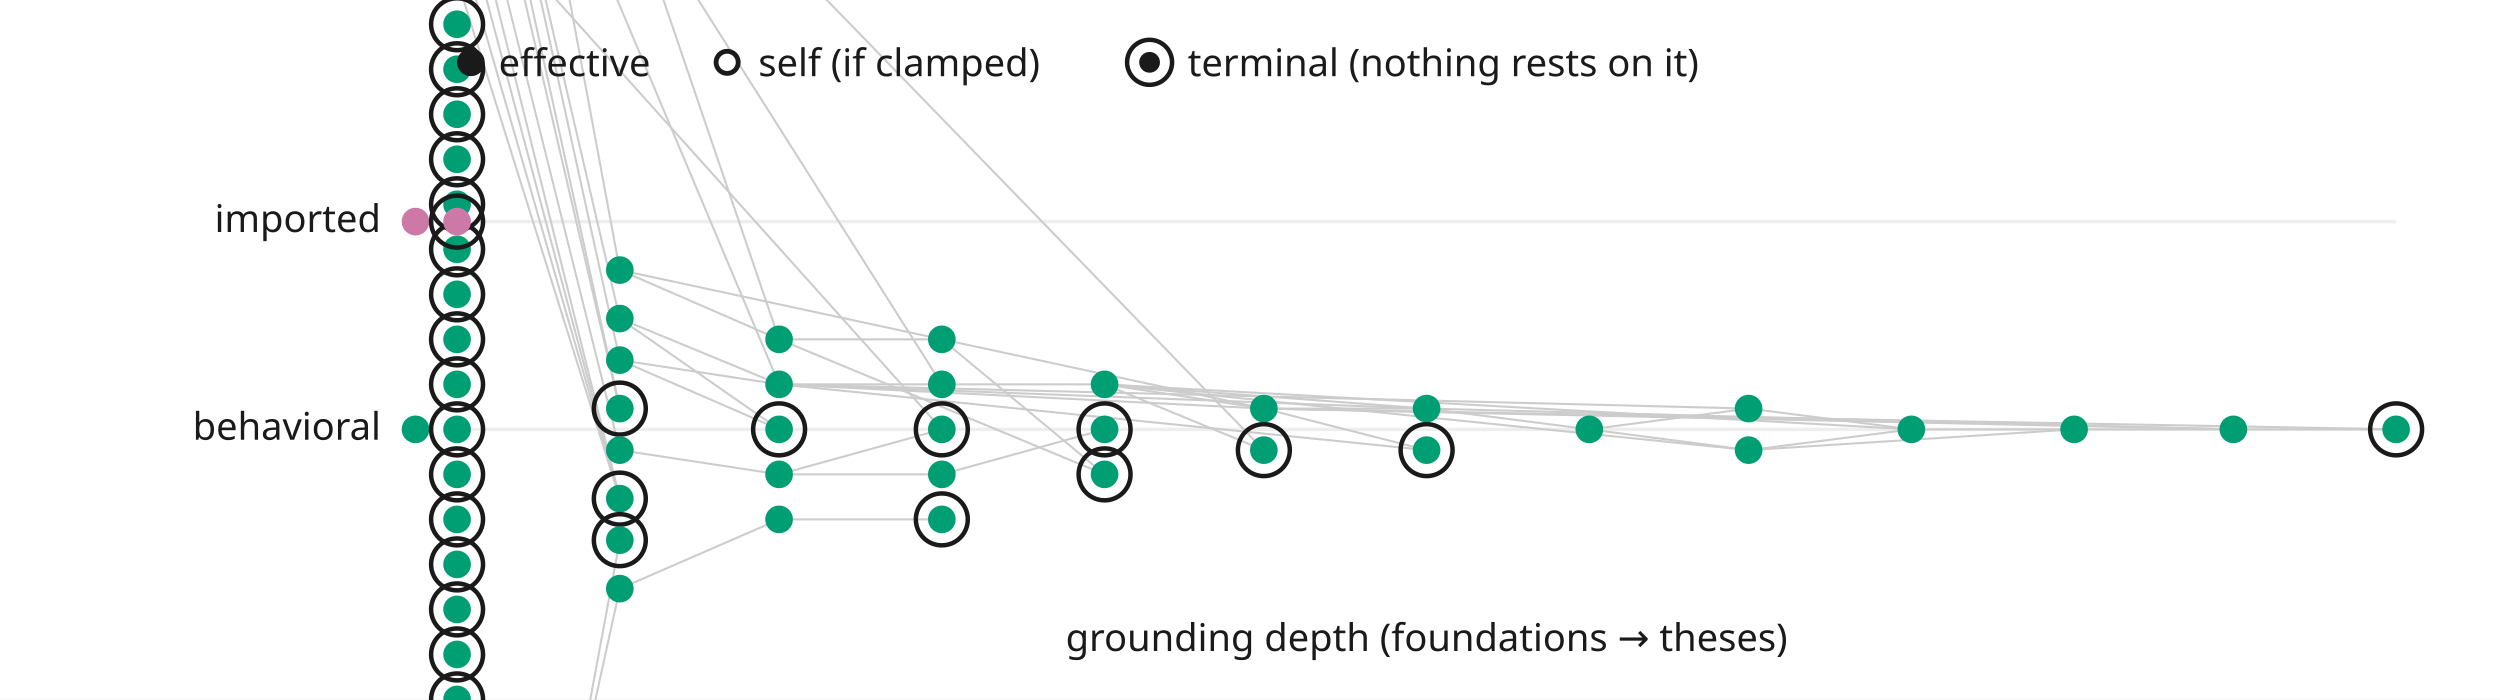
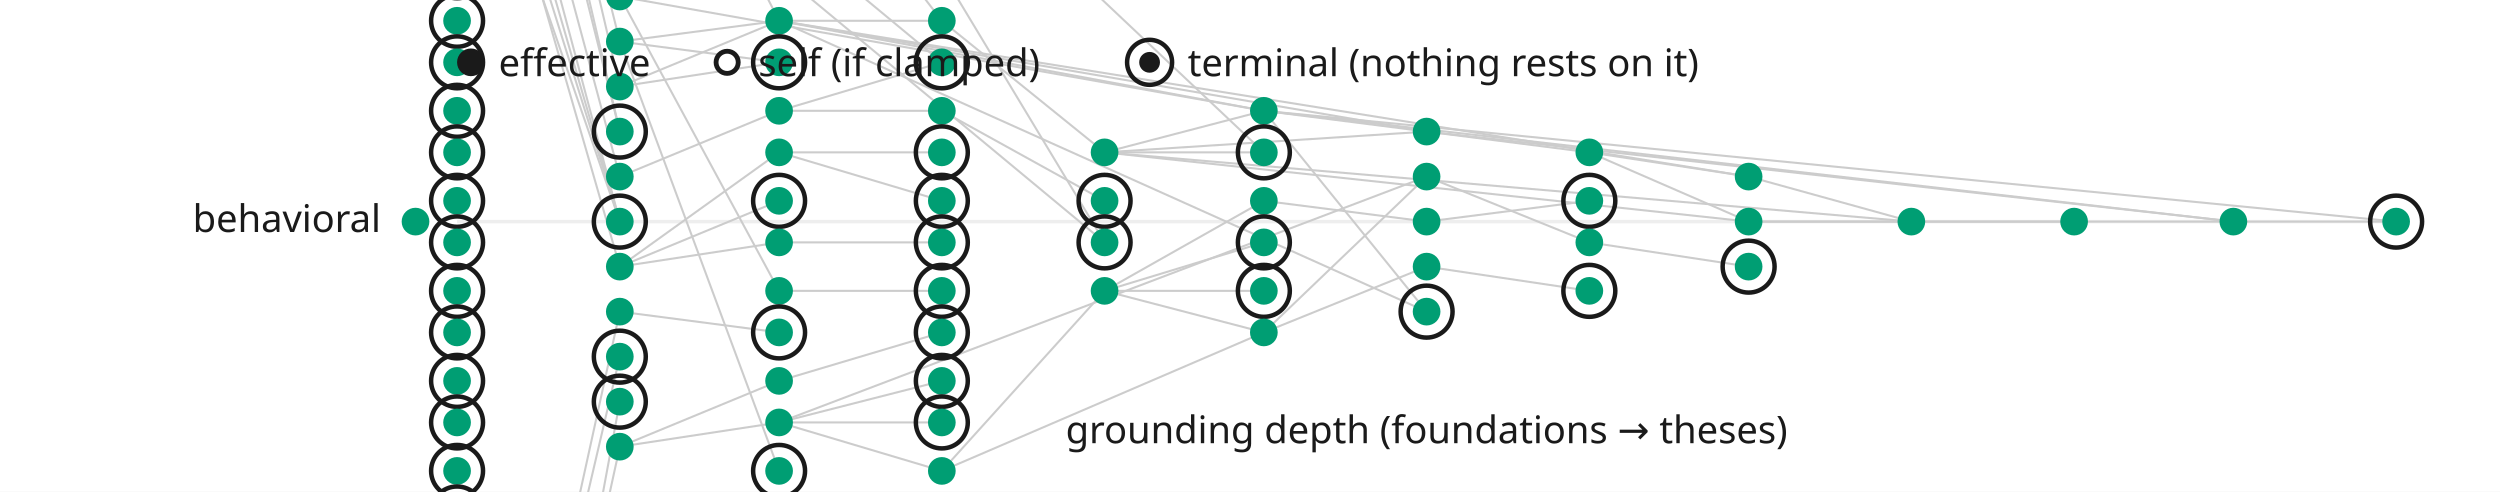
- <svg xmlns="http://www.w3.org/2000/svg" width="722" height="202" font-family="sans-serif" font-size="11">
-   <rect width="722" height="202" fill="white" />
+ <svg xmlns="http://www.w3.org/2000/svg" width="722" height="142" font-family="sans-serif" font-size="11">
+   <rect width="722" height="142" fill="white" />
  <line x1="132" y1="64" x2="692" y2="64" stroke="#eeeeee" />
-   <circle cx="120" cy="64" r="4" fill="#CC79A7" />
-   <text x="110" y="67" text-anchor="end" fill="#1a1a1a">imported</text>
-   <line x1="132" y1="124" x2="692" y2="124" stroke="#eeeeee" />
-   <circle cx="120" cy="124" r="4" fill="#009E73" />
-   <text x="110" y="127" text-anchor="end" fill="#1a1a1a">behavioral</text>
-   <line x1="365" y1="118" x2="412" y2="118" stroke="#cccccc" stroke-width="0.6" />
-   <line x1="319" y1="111" x2="412" y2="118" stroke="#cccccc" stroke-width="0.6" />
-   <line x1="225" y1="111" x2="412" y2="118" stroke="#cccccc" stroke-width="0.6" />
-   <line x1="132" y1="-175" x2="179" y2="78" stroke="#cccccc" stroke-width="0.6" />
-   <line x1="179" y1="78" x2="365" y2="118" stroke="#cccccc" stroke-width="0.6" />
-   <line x1="225" y1="111" x2="365" y2="118" stroke="#cccccc" stroke-width="0.6" />
-   <line x1="319" y1="111" x2="365" y2="118" stroke="#cccccc" stroke-width="0.6" />
-   <line x1="132" y1="-175" x2="225" y2="98" stroke="#cccccc" stroke-width="0.6" />
-   <line x1="179" y1="78" x2="225" y2="98" stroke="#cccccc" stroke-width="0.6" />
-   <line x1="225" y1="98" x2="272" y2="98" stroke="#cccccc" stroke-width="0.6" />
-   <line x1="132" y1="-110" x2="225" y2="111" stroke="#cccccc" stroke-width="0.6" />
-   <line x1="179" y1="92" x2="225" y2="111" stroke="#cccccc" stroke-width="0.6" />
-   <line x1="179" y1="104" x2="225" y2="111" stroke="#cccccc" stroke-width="0.6" />
-   <line x1="132" y1="-110" x2="179" y2="92" stroke="#cccccc" stroke-width="0.6" />
-   <line x1="132" y1="-110" x2="179" y2="104" stroke="#cccccc" stroke-width="0.6" />
-   <line x1="179" y1="92" x2="225" y2="124" stroke="#cccccc" stroke-width="0.6" />
-   <line x1="179" y1="104" x2="225" y2="124" stroke="#cccccc" stroke-width="0.6" />
-   <line x1="132" y1="-110" x2="272" y2="111" stroke="#cccccc" stroke-width="0.6" />
-   <line x1="225" y1="111" x2="272" y2="111" stroke="#cccccc" stroke-width="0.6" />
-   <line x1="272" y1="111" x2="319" y2="111" stroke="#cccccc" stroke-width="0.6" />
-   <line x1="319" y1="111" x2="365" y2="130" stroke="#cccccc" stroke-width="0.6" />
-   <line x1="132" y1="-110" x2="365" y2="130" stroke="#cccccc" stroke-width="0.6" />
-   <line x1="132" y1="-97" x2="179" y2="118" stroke="#cccccc" stroke-width="0.6" />
-   <line x1="132" y1="-84" x2="179" y2="118" stroke="#cccccc" stroke-width="0.6" />
-   <line x1="132" y1="-58" x2="179" y2="130" stroke="#cccccc" stroke-width="0.6" />
-   <line x1="179" y1="130" x2="225" y2="137" stroke="#cccccc" stroke-width="0.6" />
-   <line x1="132" y1="-45" x2="179" y2="144" stroke="#cccccc" stroke-width="0.6" />
-   <line x1="132" y1="-32" x2="179" y2="144" stroke="#cccccc" stroke-width="0.6" />
-   <line x1="132" y1="-19" x2="179" y2="144" stroke="#cccccc" stroke-width="0.6" />
-   <line x1="132" y1="-6" x2="179" y2="144" stroke="#cccccc" stroke-width="0.6" />
-   <line x1="132" y1="-32" x2="272" y2="124" stroke="#cccccc" stroke-width="0.6" />
-   <line x1="225" y1="137" x2="272" y2="124" stroke="#cccccc" stroke-width="0.6" />
-   <line x1="225" y1="137" x2="272" y2="137" stroke="#cccccc" stroke-width="0.6" />
-   <line x1="272" y1="137" x2="319" y2="124" stroke="#cccccc" stroke-width="0.6" />
-   <line x1="412" y1="118" x2="459" y2="124" stroke="#cccccc" stroke-width="0.6" />
-   <line x1="225" y1="98" x2="319" y2="137" stroke="#cccccc" stroke-width="0.6" />
-   <line x1="272" y1="98" x2="319" y2="137" stroke="#cccccc" stroke-width="0.6" />
-   <line x1="225" y1="111" x2="505" y2="118" stroke="#cccccc" stroke-width="0.6" />
-   <line x1="459" y1="124" x2="505" y2="118" stroke="#cccccc" stroke-width="0.6" />
-   <line x1="319" y1="111" x2="505" y2="130" stroke="#cccccc" stroke-width="0.6" />
-   <line x1="459" y1="124" x2="505" y2="130" stroke="#cccccc" stroke-width="0.6" />
-   <line x1="505" y1="130" x2="552" y2="124" stroke="#cccccc" stroke-width="0.6" />
-   <line x1="319" y1="111" x2="552" y2="124" stroke="#cccccc" stroke-width="0.6" />
-   <line x1="505" y1="118" x2="552" y2="124" stroke="#cccccc" stroke-width="0.6" />
-   <line x1="552" y1="124" x2="599" y2="124" stroke="#cccccc" stroke-width="0.6" />
-   <line x1="505" y1="130" x2="599" y2="124" stroke="#cccccc" stroke-width="0.6" />
-   <line x1="132" y1="410" x2="179" y2="156" stroke="#cccccc" stroke-width="0.6" />
-   <line x1="132" y1="384" x2="179" y2="170" stroke="#cccccc" stroke-width="0.6" />
-   <line x1="179" y1="170" x2="225" y2="150" stroke="#cccccc" stroke-width="0.6" />
-   <line x1="225" y1="150" x2="272" y2="150" stroke="#cccccc" stroke-width="0.6" />
-   <line x1="365" y1="118" x2="645" y2="124" stroke="#cccccc" stroke-width="0.6" />
-   <line x1="599" y1="124" x2="645" y2="124" stroke="#cccccc" stroke-width="0.6" />
-   <line x1="412" y1="118" x2="645" y2="124" stroke="#cccccc" stroke-width="0.6" />
-   <line x1="365" y1="118" x2="692" y2="124" stroke="#cccccc" stroke-width="0.6" />
-   <line x1="645" y1="124" x2="692" y2="124" stroke="#cccccc" stroke-width="0.6" />
-   <line x1="225" y1="111" x2="412" y2="130" stroke="#cccccc" stroke-width="0.6" />
-   <line x1="365" y1="118" x2="412" y2="130" stroke="#cccccc" stroke-width="0.6" />
-   <circle cx="412" cy="118" r="4" fill="#009E73" />
-   <circle cx="132" cy="-175" r="4" fill="#009E73" />
-   <circle cx="179" cy="78" r="4" fill="#009E73" />
-   <circle cx="365" cy="118" r="4" fill="#009E73" />
-   <circle cx="225" cy="98" r="4" fill="#009E73" />
-   <circle cx="272" cy="98" r="4" fill="#009E73" />
-   <circle cx="225" cy="111" r="4" fill="#009E73" />
-   <circle cx="179" cy="92" r="4" fill="#009E73" />
-   <circle cx="179" cy="104" r="4" fill="#009E73" />
-   <circle cx="225" cy="124" r="4" fill="#009E73" />
-   <circle cx="225" cy="124" r="7.5" fill="none" stroke="#1a1a1a" stroke-width="1.3" />
-   <circle cx="132" cy="-162" r="4" fill="#009E73" />
-   <circle cx="132" cy="-162" r="7.5" fill="none" stroke="#1a1a1a" stroke-width="1.3" />
-   <circle cx="132" cy="-149" r="4" fill="#009E73" />
-   <circle cx="132" cy="-149" r="7.5" fill="none" stroke="#1a1a1a" stroke-width="1.3" />
-   <circle cx="132" cy="-136" r="4" fill="#009E73" />
-   <circle cx="132" cy="-136" r="7.5" fill="none" stroke="#1a1a1a" stroke-width="1.3" />
-   <circle cx="132" cy="-123" r="4" fill="#009E73" />
-   <circle cx="132" cy="-123" r="7.5" fill="none" stroke="#1a1a1a" stroke-width="1.3" />
-   <circle cx="132" cy="-110" r="4" fill="#009E73" />
-   <circle cx="272" cy="111" r="4" fill="#009E73" />
-   <circle cx="319" cy="111" r="4" fill="#009E73" />
-   <circle cx="365" cy="130" r="4" fill="#009E73" />
-   <circle cx="365" cy="130" r="7.5" fill="none" stroke="#1a1a1a" stroke-width="1.3" />
-   <circle cx="179" cy="118" r="4" fill="#009E73" />
-   <circle cx="179" cy="118" r="7.5" fill="none" stroke="#1a1a1a" stroke-width="1.3" />
-   <circle cx="132" cy="-97" r="4" fill="#009E73" />
-   <circle cx="132" cy="-84" r="4" fill="#009E73" />
-   <circle cx="132" cy="-71" r="4" fill="#009E73" />
-   <circle cx="132" cy="-71" r="7.5" fill="none" stroke="#1a1a1a" stroke-width="1.3" />
-   <circle cx="132" cy="-58" r="4" fill="#009E73" />
-   <circle cx="179" cy="130" r="4" fill="#009E73" />
-   <circle cx="225" cy="137" r="4" fill="#009E73" />
-   <circle cx="179" cy="144" r="4" fill="#009E73" />
-   <circle cx="179" cy="144" r="7.5" fill="none" stroke="#1a1a1a" stroke-width="1.3" />
-   <circle cx="132" cy="-45" r="4" fill="#009E73" />
-   <circle cx="132" cy="-32" r="4" fill="#009E73" />
-   <circle cx="132" cy="-19" r="4" fill="#009E73" />
-   <circle cx="132" cy="-6" r="4" fill="#009E73" />
-   <circle cx="272" cy="124" r="4" fill="#009E73" />
-   <circle cx="272" cy="124" r="7.5" fill="none" stroke="#1a1a1a" stroke-width="1.3" />
-   <circle cx="272" cy="137" r="4" fill="#009E73" />
-   <circle cx="319" cy="124" r="4" fill="#009E73" />
-   <circle cx="319" cy="124" r="7.5" fill="none" stroke="#1a1a1a" stroke-width="1.3" />
-   <circle cx="132" cy="7" r="4" fill="#009E73" />
-   <circle cx="132" cy="7" r="7.5" fill="none" stroke="#1a1a1a" stroke-width="1.3" />
-   <circle cx="132" cy="20" r="4" fill="#009E73" />
-   <circle cx="132" cy="20" r="7.5" fill="none" stroke="#1a1a1a" stroke-width="1.3" />
-   <circle cx="132" cy="33" r="4" fill="#009E73" />
-   <circle cx="132" cy="33" r="7.5" fill="none" stroke="#1a1a1a" stroke-width="1.3" />
-   <circle cx="132" cy="46" r="4" fill="#009E73" />
-   <circle cx="132" cy="46" r="7.5" fill="none" stroke="#1a1a1a" stroke-width="1.3" />
-   <circle cx="132" cy="59" r="4" fill="#009E73" />
-   <circle cx="132" cy="59" r="7.5" fill="none" stroke="#1a1a1a" stroke-width="1.3" />
-   <circle cx="132" cy="72" r="4" fill="#009E73" />
-   <circle cx="132" cy="72" r="7.5" fill="none" stroke="#1a1a1a" stroke-width="1.3" />
-   <circle cx="132" cy="85" r="4" fill="#009E73" />
-   <circle cx="132" cy="85" r="7.5" fill="none" stroke="#1a1a1a" stroke-width="1.3" />
-   <circle cx="132" cy="98" r="4" fill="#009E73" />
-   <circle cx="132" cy="98" r="7.5" fill="none" stroke="#1a1a1a" stroke-width="1.3" />
-   <circle cx="132" cy="111" r="4" fill="#009E73" />
-   <circle cx="132" cy="111" r="7.5" fill="none" stroke="#1a1a1a" stroke-width="1.3" />
-   <circle cx="132" cy="64" r="4" fill="#CC79A7" />
-   <circle cx="132" cy="64" r="7.5" fill="none" stroke="#1a1a1a" stroke-width="1.3" />
-   <circle cx="132" cy="124" r="4" fill="#009E73" />
-   <circle cx="132" cy="124" r="7.5" fill="none" stroke="#1a1a1a" stroke-width="1.3" />
-   <circle cx="132" cy="137" r="4" fill="#009E73" />
-   <circle cx="132" cy="137" r="7.5" fill="none" stroke="#1a1a1a" stroke-width="1.3" />
-   <circle cx="132" cy="150" r="4" fill="#009E73" />
-   <circle cx="132" cy="150" r="7.5" fill="none" stroke="#1a1a1a" stroke-width="1.3" />
-   <circle cx="132" cy="163" r="4" fill="#009E73" />
-   <circle cx="132" cy="163" r="7.5" fill="none" stroke="#1a1a1a" stroke-width="1.3" />
-   <circle cx="132" cy="176" r="4" fill="#009E73" />
-   <circle cx="132" cy="176" r="7.5" fill="none" stroke="#1a1a1a" stroke-width="1.3" />
-   <circle cx="132" cy="189" r="4" fill="#009E73" />
-   <circle cx="132" cy="189" r="7.5" fill="none" stroke="#1a1a1a" stroke-width="1.3" />
-   <circle cx="132" cy="202" r="4" fill="#009E73" />
-   <circle cx="132" cy="202" r="7.5" fill="none" stroke="#1a1a1a" stroke-width="1.3" />
-   <circle cx="132" cy="215" r="4" fill="#009E73" />
-   <circle cx="132" cy="215" r="7.5" fill="none" stroke="#1a1a1a" stroke-width="1.3" />
-   <circle cx="132" cy="228" r="4" fill="#009E73" />
-   <circle cx="132" cy="228" r="7.5" fill="none" stroke="#1a1a1a" stroke-width="1.3" />
-   <circle cx="132" cy="241" r="4" fill="#009E73" />
-   <circle cx="132" cy="241" r="7.5" fill="none" stroke="#1a1a1a" stroke-width="1.3" />
-   <circle cx="132" cy="254" r="4" fill="#009E73" />
-   <circle cx="132" cy="254" r="7.5" fill="none" stroke="#1a1a1a" stroke-width="1.3" />
-   <circle cx="132" cy="267" r="4" fill="#009E73" />
-   <circle cx="132" cy="267" r="7.5" fill="none" stroke="#1a1a1a" stroke-width="1.3" />
-   <circle cx="132" cy="280" r="4" fill="#009E73" />
-   <circle cx="132" cy="280" r="7.5" fill="none" stroke="#1a1a1a" stroke-width="1.3" />
-   <circle cx="459" cy="124" r="4" fill="#009E73" />
-   <circle cx="319" cy="137" r="4" fill="#009E73" />
-   <circle cx="319" cy="137" r="7.5" fill="none" stroke="#1a1a1a" stroke-width="1.3" />
-   <circle cx="505" cy="118" r="4" fill="#009E73" />
-   <circle cx="505" cy="130" r="4" fill="#009E73" />
-   <circle cx="552" cy="124" r="4" fill="#009E73" />
-   <circle cx="599" cy="124" r="4" fill="#009E73" />
-   <circle cx="132" cy="293" r="4" fill="#009E73" />
-   <circle cx="132" cy="293" r="7.5" fill="none" stroke="#1a1a1a" stroke-width="1.3" />
-   <circle cx="132" cy="306" r="4" fill="#009E73" />
-   <circle cx="132" cy="306" r="7.5" fill="none" stroke="#1a1a1a" stroke-width="1.3" />
-   <circle cx="132" cy="319" r="4" fill="#009E73" />
-   <circle cx="132" cy="319" r="7.5" fill="none" stroke="#1a1a1a" stroke-width="1.3" />
-   <circle cx="132" cy="332" r="4" fill="#009E73" />
-   <circle cx="132" cy="332" r="7.5" fill="none" stroke="#1a1a1a" stroke-width="1.3" />
-   <circle cx="132" cy="345" r="4" fill="#009E73" />
-   <circle cx="132" cy="345" r="7.5" fill="none" stroke="#1a1a1a" stroke-width="1.3" />
-   <circle cx="132" cy="358" r="4" fill="#009E73" />
-   <circle cx="132" cy="358" r="7.5" fill="none" stroke="#1a1a1a" stroke-width="1.3" />
-   <circle cx="132" cy="371" r="4" fill="#009E73" />
-   <circle cx="132" cy="371" r="7.5" fill="none" stroke="#1a1a1a" stroke-width="1.3" />
-   <circle cx="132" cy="384" r="4" fill="#009E73" />
-   <circle cx="132" cy="397" r="4" fill="#009E73" />
-   <circle cx="132" cy="397" r="7.5" fill="none" stroke="#1a1a1a" stroke-width="1.3" />
-   <circle cx="132" cy="410" r="4" fill="#009E73" />
-   <circle cx="179" cy="156" r="4" fill="#009E73" />
-   <circle cx="179" cy="156" r="7.5" fill="none" stroke="#1a1a1a" stroke-width="1.3" />
-   <circle cx="179" cy="170" r="4" fill="#009E73" />
-   <circle cx="225" cy="150" r="4" fill="#009E73" />
-   <circle cx="272" cy="150" r="4" fill="#009E73" />
-   <circle cx="272" cy="150" r="7.5" fill="none" stroke="#1a1a1a" stroke-width="1.3" />
-   <circle cx="132" cy="423" r="4" fill="#009E73" />
-   <circle cx="132" cy="423" r="7.5" fill="none" stroke="#1a1a1a" stroke-width="1.3" />
-   <circle cx="645" cy="124" r="4" fill="#009E73" />
-   <circle cx="692" cy="124" r="4" fill="#009E73" />
-   <circle cx="692" cy="124" r="7.5" fill="none" stroke="#1a1a1a" stroke-width="1.3" />
-   <circle cx="412" cy="130" r="4" fill="#009E73" />
-   <circle cx="412" cy="130" r="7.5" fill="none" stroke="#1a1a1a" stroke-width="1.3" />
+   <circle cx="120" cy="64" r="4" fill="#009E73" />
+   <text x="110" y="67" text-anchor="end" fill="#1a1a1a">behavioral</text>
+   <line x1="365" y1="32" x2="412" y2="38" stroke="#cccccc" stroke-width="0.6" />
+   <line x1="319" y1="44" x2="412" y2="38" stroke="#cccccc" stroke-width="0.6" />
+   <line x1="225" y1="6" x2="412" y2="38" stroke="#cccccc" stroke-width="0.6" />
+   <line x1="132" y1="-254" x2="179" y2="-1" stroke="#cccccc" stroke-width="0.6" />
+   <line x1="179" y1="-1" x2="365" y2="32" stroke="#cccccc" stroke-width="0.6" />
+   <line x1="225" y1="6" x2="365" y2="32" stroke="#cccccc" stroke-width="0.6" />
+   <line x1="319" y1="44" x2="365" y2="32" stroke="#cccccc" stroke-width="0.6" />
+   <line x1="132" y1="-254" x2="225" y2="-8" stroke="#cccccc" stroke-width="0.6" />
+   <line x1="179" y1="-1" x2="225" y2="-8" stroke="#cccccc" stroke-width="0.6" />
+   <line x1="225" y1="-8" x2="272" y2="-8" stroke="#cccccc" stroke-width="0.6" />
+   <line x1="132" y1="-176" x2="225" y2="6" stroke="#cccccc" stroke-width="0.6" />
+   <line x1="179" y1="12" x2="225" y2="6" stroke="#cccccc" stroke-width="0.6" />
+   <line x1="179" y1="25" x2="225" y2="6" stroke="#cccccc" stroke-width="0.6" />
+   <line x1="132" y1="-176" x2="179" y2="12" stroke="#cccccc" stroke-width="0.6" />
+   <line x1="132" y1="-176" x2="179" y2="25" stroke="#cccccc" stroke-width="0.6" />
+   <line x1="179" y1="12" x2="225" y2="18" stroke="#cccccc" stroke-width="0.6" />
+   <line x1="179" y1="25" x2="225" y2="18" stroke="#cccccc" stroke-width="0.6" />
+   <line x1="132" y1="-176" x2="272" y2="6" stroke="#cccccc" stroke-width="0.6" />
+   <line x1="225" y1="6" x2="272" y2="6" stroke="#cccccc" stroke-width="0.6" />
+   <line x1="272" y1="6" x2="319" y2="44" stroke="#cccccc" stroke-width="0.6" />
+   <line x1="319" y1="44" x2="365" y2="44" stroke="#cccccc" stroke-width="0.6" />
+   <line x1="132" y1="-176" x2="365" y2="44" stroke="#cccccc" stroke-width="0.6" />
+   <line x1="132" y1="-164" x2="179" y2="38" stroke="#cccccc" stroke-width="0.6" />
+   <line x1="132" y1="-150" x2="179" y2="38" stroke="#cccccc" stroke-width="0.6" />
+   <line x1="132" y1="-124" x2="179" y2="51" stroke="#cccccc" stroke-width="0.6" />
+   <line x1="179" y1="51" x2="225" y2="32" stroke="#cccccc" stroke-width="0.6" />
+   <line x1="132" y1="-112" x2="179" y2="64" stroke="#cccccc" stroke-width="0.6" />
+   <line x1="132" y1="-98" x2="179" y2="64" stroke="#cccccc" stroke-width="0.6" />
+   <line x1="132" y1="-86" x2="179" y2="64" stroke="#cccccc" stroke-width="0.6" />
+   <line x1="132" y1="-72" x2="179" y2="64" stroke="#cccccc" stroke-width="0.6" />
+   <line x1="132" y1="-98" x2="272" y2="18" stroke="#cccccc" stroke-width="0.6" />
+   <line x1="225" y1="32" x2="272" y2="18" stroke="#cccccc" stroke-width="0.6" />
+   <line x1="225" y1="32" x2="272" y2="32" stroke="#cccccc" stroke-width="0.6" />
+   <line x1="272" y1="32" x2="319" y2="58" stroke="#cccccc" stroke-width="0.6" />
+   <line x1="132" y1="-86" x2="179" y2="77" stroke="#cccccc" stroke-width="0.6" />
+   <line x1="179" y1="77" x2="225" y2="44" stroke="#cccccc" stroke-width="0.6" />
+   <line x1="225" y1="44" x2="272" y2="44" stroke="#cccccc" stroke-width="0.6" />
+   <line x1="179" y1="77" x2="225" y2="58" stroke="#cccccc" stroke-width="0.6" />
+   <line x1="179" y1="77" x2="225" y2="70" stroke="#cccccc" stroke-width="0.6" />
+   <line x1="225" y1="44" x2="272" y2="58" stroke="#cccccc" stroke-width="0.6" />
+   <line x1="225" y1="70" x2="272" y2="70" stroke="#cccccc" stroke-width="0.6" />
+   <line x1="179" y1="-1" x2="225" y2="84" stroke="#cccccc" stroke-width="0.6" />
+   <line x1="225" y1="84" x2="272" y2="84" stroke="#cccccc" stroke-width="0.6" />
+   <line x1="412" y1="38" x2="459" y2="44" stroke="#cccccc" stroke-width="0.6" />
+   <line x1="225" y1="-8" x2="319" y2="70" stroke="#cccccc" stroke-width="0.6" />
+   <line x1="272" y1="-8" x2="319" y2="70" stroke="#cccccc" stroke-width="0.6" />
+   <line x1="225" y1="6" x2="505" y2="51" stroke="#cccccc" stroke-width="0.6" />
+   <line x1="459" y1="44" x2="505" y2="51" stroke="#cccccc" stroke-width="0.6" />
+   <line x1="319" y1="44" x2="505" y2="64" stroke="#cccccc" stroke-width="0.6" />
+   <line x1="459" y1="44" x2="505" y2="64" stroke="#cccccc" stroke-width="0.6" />
+   <line x1="505" y1="64" x2="552" y2="64" stroke="#cccccc" stroke-width="0.6" />
+   <line x1="319" y1="44" x2="552" y2="64" stroke="#cccccc" stroke-width="0.6" />
+   <line x1="505" y1="51" x2="552" y2="64" stroke="#cccccc" stroke-width="0.6" />
+   <line x1="552" y1="64" x2="599" y2="64" stroke="#cccccc" stroke-width="0.6" />
+   <line x1="505" y1="64" x2="599" y2="64" stroke="#cccccc" stroke-width="0.6" />
+   <line x1="132" y1="304" x2="179" y2="90" stroke="#cccccc" stroke-width="0.6" />
+   <line x1="179" y1="90" x2="225" y2="96" stroke="#cccccc" stroke-width="0.6" />
+   <line x1="132" y1="304" x2="179" y2="103" stroke="#cccccc" stroke-width="0.6" />
+   <line x1="132" y1="370" x2="179" y2="116" stroke="#cccccc" stroke-width="0.6" />
+   <line x1="132" y1="344" x2="179" y2="129" stroke="#cccccc" stroke-width="0.6" />
+   <line x1="179" y1="129" x2="225" y2="110" stroke="#cccccc" stroke-width="0.6" />
+   <line x1="225" y1="110" x2="272" y2="96" stroke="#cccccc" stroke-width="0.6" />
+   <line x1="179" y1="129" x2="225" y2="122" stroke="#cccccc" stroke-width="0.6" />
+   <line x1="225" y1="122" x2="272" y2="110" stroke="#cccccc" stroke-width="0.6" />
+   <line x1="225" y1="122" x2="272" y2="122" stroke="#cccccc" stroke-width="0.6" />
+   <line x1="225" y1="122" x2="272" y2="136" stroke="#cccccc" stroke-width="0.6" />
+   <line x1="272" y1="136" x2="319" y2="84" stroke="#cccccc" stroke-width="0.6" />
+   <line x1="319" y1="84" x2="365" y2="58" stroke="#cccccc" stroke-width="0.6" />
+   <line x1="319" y1="84" x2="365" y2="70" stroke="#cccccc" stroke-width="0.6" />
+   <line x1="319" y1="84" x2="365" y2="84" stroke="#cccccc" stroke-width="0.6" />
+   <line x1="412" y1="64" x2="459" y2="58" stroke="#cccccc" stroke-width="0.6" />
+   <line x1="272" y1="136" x2="365" y2="96" stroke="#cccccc" stroke-width="0.6" />
+   <line x1="319" y1="84" x2="365" y2="96" stroke="#cccccc" stroke-width="0.6" />
+   <line x1="225" y1="122" x2="412" y2="51" stroke="#cccccc" stroke-width="0.6" />
+   <line x1="365" y1="96" x2="412" y2="51" stroke="#cccccc" stroke-width="0.6" />
+   <line x1="412" y1="51" x2="459" y2="70" stroke="#cccccc" stroke-width="0.6" />
+   <line x1="459" y1="70" x2="505" y2="77" stroke="#cccccc" stroke-width="0.6" />
+   <line x1="365" y1="58" x2="412" y2="64" stroke="#cccccc" stroke-width="0.6" />
+   <line x1="365" y1="96" x2="412" y2="77" stroke="#cccccc" stroke-width="0.6" />
+   <line x1="412" y1="77" x2="459" y2="84" stroke="#cccccc" stroke-width="0.6" />
+   <line x1="179" y1="12" x2="225" y2="136" stroke="#cccccc" stroke-width="0.6" />
+   <line x1="365" y1="32" x2="645" y2="64" stroke="#cccccc" stroke-width="0.6" />
+   <line x1="599" y1="64" x2="645" y2="64" stroke="#cccccc" stroke-width="0.6" />
+   <line x1="412" y1="38" x2="645" y2="64" stroke="#cccccc" stroke-width="0.6" />
+   <line x1="365" y1="32" x2="692" y2="64" stroke="#cccccc" stroke-width="0.6" />
+   <line x1="645" y1="64" x2="692" y2="64" stroke="#cccccc" stroke-width="0.6" />
+   <line x1="225" y1="6" x2="412" y2="90" stroke="#cccccc" stroke-width="0.6" />
+   <line x1="365" y1="32" x2="412" y2="90" stroke="#cccccc" stroke-width="0.6" />
+   <circle cx="412" cy="38" r="4" fill="#009E73" />
+   <circle cx="132" cy="-254" r="4" fill="#009E73" />
+   <circle cx="179" cy="-1" r="4" fill="#009E73" />
+   <circle cx="365" cy="32" r="4" fill="#009E73" />
+   <circle cx="225" cy="-8" r="4" fill="#009E73" />
+   <circle cx="272" cy="-8" r="4" fill="#009E73" />
+   <circle cx="225" cy="6" r="4" fill="#009E73" />
+   <circle cx="179" cy="12" r="4" fill="#009E73" />
+   <circle cx="179" cy="25" r="4" fill="#009E73" />
+   <circle cx="225" cy="18" r="4" fill="#009E73" />
+   <circle cx="225" cy="18" r="7.5" fill="none" stroke="#1a1a1a" stroke-width="1.3" />
+   <circle cx="132" cy="-242" r="4" fill="#009E73" />
+   <circle cx="132" cy="-242" r="7.5" fill="none" stroke="#1a1a1a" stroke-width="1.3" />
+   <circle cx="132" cy="-228" r="4" fill="#009E73" />
+   <circle cx="132" cy="-228" r="7.5" fill="none" stroke="#1a1a1a" stroke-width="1.3" />
+   <circle cx="132" cy="-216" r="4" fill="#009E73" />
+   <circle cx="132" cy="-216" r="7.5" fill="none" stroke="#1a1a1a" stroke-width="1.3" />
+   <circle cx="132" cy="-202" r="4" fill="#009E73" />
+   <circle cx="132" cy="-202" r="7.5" fill="none" stroke="#1a1a1a" stroke-width="1.3" />
+   <circle cx="132" cy="-190" r="4" fill="#009E73" />
+   <circle cx="132" cy="-190" r="7.5" fill="none" stroke="#1a1a1a" stroke-width="1.3" />
+   <circle cx="132" cy="-176" r="4" fill="#009E73" />
+   <circle cx="272" cy="6" r="4" fill="#009E73" />
+   <circle cx="319" cy="44" r="4" fill="#009E73" />
+   <circle cx="365" cy="44" r="4" fill="#009E73" />
+   <circle cx="365" cy="44" r="7.5" fill="none" stroke="#1a1a1a" stroke-width="1.3" />
+   <circle cx="179" cy="38" r="4" fill="#009E73" />
+   <circle cx="179" cy="38" r="7.5" fill="none" stroke="#1a1a1a" stroke-width="1.3" />
+   <circle cx="132" cy="-164" r="4" fill="#009E73" />
+   <circle cx="132" cy="-150" r="4" fill="#009E73" />
+   <circle cx="132" cy="-138" r="4" fill="#009E73" />
+   <circle cx="132" cy="-138" r="7.5" fill="none" stroke="#1a1a1a" stroke-width="1.3" />
+   <circle cx="132" cy="-124" r="4" fill="#009E73" />
+   <circle cx="179" cy="51" r="4" fill="#009E73" />
+   <circle cx="225" cy="32" r="4" fill="#009E73" />
+   <circle cx="179" cy="64" r="4" fill="#009E73" />
+   <circle cx="179" cy="64" r="7.5" fill="none" stroke="#1a1a1a" stroke-width="1.3" />
+   <circle cx="132" cy="-112" r="4" fill="#009E73" />
+   <circle cx="132" cy="-98" r="4" fill="#009E73" />
+   <circle cx="132" cy="-86" r="4" fill="#009E73" />
+   <circle cx="132" cy="-72" r="4" fill="#009E73" />
+   <circle cx="272" cy="18" r="4" fill="#009E73" />
+   <circle cx="272" cy="18" r="7.5" fill="none" stroke="#1a1a1a" stroke-width="1.3" />
+   <circle cx="272" cy="32" r="4" fill="#009E73" />
+   <circle cx="319" cy="58" r="4" fill="#009E73" />
+   <circle cx="319" cy="58" r="7.5" fill="none" stroke="#1a1a1a" stroke-width="1.3" />
+   <circle cx="179" cy="77" r="4" fill="#009E73" />
+   <circle cx="225" cy="44" r="4" fill="#009E73" />
+   <circle cx="272" cy="44" r="4" fill="#009E73" />
+   <circle cx="272" cy="44" r="7.5" fill="none" stroke="#1a1a1a" stroke-width="1.3" />
+   <circle cx="225" cy="58" r="4" fill="#009E73" />
+   <circle cx="225" cy="58" r="7.5" fill="none" stroke="#1a1a1a" stroke-width="1.3" />
+   <circle cx="225" cy="70" r="4" fill="#009E73" />
+   <circle cx="272" cy="58" r="4" fill="#009E73" />
+   <circle cx="272" cy="58" r="7.5" fill="none" stroke="#1a1a1a" stroke-width="1.3" />
+   <circle cx="272" cy="70" r="4" fill="#009E73" />
+   <circle cx="272" cy="70" r="7.5" fill="none" stroke="#1a1a1a" stroke-width="1.3" />
+   <circle cx="225" cy="84" r="4" fill="#009E73" />
+   <circle cx="272" cy="84" r="4" fill="#009E73" />
+   <circle cx="272" cy="84" r="7.5" fill="none" stroke="#1a1a1a" stroke-width="1.3" />
+   <circle cx="132" cy="-60" r="4" fill="#009E73" />
+   <circle cx="132" cy="-60" r="7.5" fill="none" stroke="#1a1a1a" stroke-width="1.3" />
+   <circle cx="132" cy="-46" r="4" fill="#009E73" />
+   <circle cx="132" cy="-46" r="7.5" fill="none" stroke="#1a1a1a" stroke-width="1.3" />
+   <circle cx="132" cy="-34" r="4" fill="#009E73" />
+   <circle cx="132" cy="-34" r="7.5" fill="none" stroke="#1a1a1a" stroke-width="1.3" />
+   <circle cx="132" cy="-20" r="4" fill="#009E73" />
+   <circle cx="132" cy="-20" r="7.5" fill="none" stroke="#1a1a1a" stroke-width="1.3" />
+   <circle cx="132" cy="-8" r="4" fill="#009E73" />
+   <circle cx="132" cy="-8" r="7.5" fill="none" stroke="#1a1a1a" stroke-width="1.3" />
+   <circle cx="132" cy="6" r="4" fill="#009E73" />
+   <circle cx="132" cy="6" r="7.5" fill="none" stroke="#1a1a1a" stroke-width="1.3" />
+   <circle cx="132" cy="18" r="4" fill="#009E73" />
+   <circle cx="132" cy="18" r="7.5" fill="none" stroke="#1a1a1a" stroke-width="1.3" />
+   <circle cx="132" cy="32" r="4" fill="#009E73" />
+   <circle cx="132" cy="32" r="7.5" fill="none" stroke="#1a1a1a" stroke-width="1.3" />
+   <circle cx="132" cy="44" r="4" fill="#009E73" />
+   <circle cx="132" cy="44" r="7.5" fill="none" stroke="#1a1a1a" stroke-width="1.3" />
+   <circle cx="132" cy="58" r="4" fill="#009E73" />
+   <circle cx="132" cy="58" r="7.5" fill="none" stroke="#1a1a1a" stroke-width="1.3" />
+   <circle cx="132" cy="70" r="4" fill="#009E73" />
+   <circle cx="132" cy="70" r="7.5" fill="none" stroke="#1a1a1a" stroke-width="1.3" />
+   <circle cx="132" cy="84" r="4" fill="#009E73" />
+   <circle cx="132" cy="84" r="7.5" fill="none" stroke="#1a1a1a" stroke-width="1.3" />
+   <circle cx="132" cy="96" r="4" fill="#009E73" />
+   <circle cx="132" cy="96" r="7.5" fill="none" stroke="#1a1a1a" stroke-width="1.3" />
+   <circle cx="132" cy="110" r="4" fill="#009E73" />
+   <circle cx="132" cy="110" r="7.5" fill="none" stroke="#1a1a1a" stroke-width="1.3" />
+   <circle cx="132" cy="122" r="4" fill="#009E73" />
+   <circle cx="132" cy="122" r="7.5" fill="none" stroke="#1a1a1a" stroke-width="1.3" />
+   <circle cx="132" cy="136" r="4" fill="#009E73" />
+   <circle cx="132" cy="136" r="7.5" fill="none" stroke="#1a1a1a" stroke-width="1.3" />
+   <circle cx="132" cy="148" r="4" fill="#009E73" />
+   <circle cx="132" cy="148" r="7.5" fill="none" stroke="#1a1a1a" stroke-width="1.3" />
+   <circle cx="132" cy="162" r="4" fill="#009E73" />
+   <circle cx="132" cy="162" r="7.5" fill="none" stroke="#1a1a1a" stroke-width="1.3" />
+   <circle cx="132" cy="174" r="4" fill="#009E73" />
+   <circle cx="132" cy="174" r="7.5" fill="none" stroke="#1a1a1a" stroke-width="1.3" />
+   <circle cx="132" cy="188" r="4" fill="#009E73" />
+   <circle cx="132" cy="188" r="7.5" fill="none" stroke="#1a1a1a" stroke-width="1.3" />
+   <circle cx="132" cy="200" r="4" fill="#009E73" />
+   <circle cx="132" cy="200" r="7.5" fill="none" stroke="#1a1a1a" stroke-width="1.3" />
+   <circle cx="132" cy="214" r="4" fill="#009E73" />
+   <circle cx="132" cy="214" r="7.5" fill="none" stroke="#1a1a1a" stroke-width="1.3" />
+   <circle cx="132" cy="226" r="4" fill="#009E73" />
+   <circle cx="132" cy="226" r="7.5" fill="none" stroke="#1a1a1a" stroke-width="1.3" />
+   <circle cx="459" cy="44" r="4" fill="#009E73" />
+   <circle cx="319" cy="70" r="4" fill="#009E73" />
+   <circle cx="319" cy="70" r="7.5" fill="none" stroke="#1a1a1a" stroke-width="1.3" />
+   <circle cx="505" cy="51" r="4" fill="#009E73" />
+   <circle cx="505" cy="64" r="4" fill="#009E73" />
+   <circle cx="552" cy="64" r="4" fill="#009E73" />
+   <circle cx="599" cy="64" r="4" fill="#009E73" />
+   <circle cx="132" cy="240" r="4" fill="#009E73" />
+   <circle cx="132" cy="240" r="7.5" fill="none" stroke="#1a1a1a" stroke-width="1.3" />
+   <circle cx="132" cy="252" r="4" fill="#009E73" />
+   <circle cx="132" cy="252" r="7.5" fill="none" stroke="#1a1a1a" stroke-width="1.3" />
+   <circle cx="132" cy="266" r="4" fill="#009E73" />
+   <circle cx="132" cy="266" r="7.5" fill="none" stroke="#1a1a1a" stroke-width="1.3" />
+   <circle cx="132" cy="278" r="4" fill="#009E73" />
+   <circle cx="132" cy="278" r="7.5" fill="none" stroke="#1a1a1a" stroke-width="1.3" />
+   <circle cx="132" cy="292" r="4" fill="#009E73" />
+   <circle cx="132" cy="292" r="7.5" fill="none" stroke="#1a1a1a" stroke-width="1.3" />
+   <circle cx="132" cy="304" r="4" fill="#009E73" />
+   <circle cx="179" cy="90" r="4" fill="#009E73" />
+   <circle cx="225" cy="96" r="4" fill="#009E73" />
+   <circle cx="225" cy="96" r="7.5" fill="none" stroke="#1a1a1a" stroke-width="1.3" />
+   <circle cx="179" cy="103" r="4" fill="#009E73" />
+   <circle cx="179" cy="103" r="7.5" fill="none" stroke="#1a1a1a" stroke-width="1.3" />
+   <circle cx="132" cy="318" r="4" fill="#009E73" />
+   <circle cx="132" cy="318" r="7.5" fill="none" stroke="#1a1a1a" stroke-width="1.3" />
+   <circle cx="132" cy="330" r="4" fill="#009E73" />
+   <circle cx="132" cy="330" r="7.5" fill="none" stroke="#1a1a1a" stroke-width="1.3" />
+   <circle cx="132" cy="344" r="4" fill="#009E73" />
+   <circle cx="132" cy="356" r="4" fill="#009E73" />
+   <circle cx="132" cy="356" r="7.5" fill="none" stroke="#1a1a1a" stroke-width="1.3" />
+   <circle cx="132" cy="370" r="4" fill="#009E73" />
+   <circle cx="179" cy="116" r="4" fill="#009E73" />
+   <circle cx="179" cy="116" r="7.5" fill="none" stroke="#1a1a1a" stroke-width="1.3" />
+   <circle cx="179" cy="129" r="4" fill="#009E73" />
+   <circle cx="225" cy="110" r="4" fill="#009E73" />
+   <circle cx="272" cy="96" r="4" fill="#009E73" />
+   <circle cx="272" cy="96" r="7.5" fill="none" stroke="#1a1a1a" stroke-width="1.3" />
+   <circle cx="225" cy="122" r="4" fill="#009E73" />
+   <circle cx="272" cy="110" r="4" fill="#009E73" />
+   <circle cx="272" cy="110" r="7.5" fill="none" stroke="#1a1a1a" stroke-width="1.3" />
+   <circle cx="272" cy="122" r="4" fill="#009E73" />
+   <circle cx="272" cy="122" r="7.5" fill="none" stroke="#1a1a1a" stroke-width="1.3" />
+   <circle cx="272" cy="136" r="4" fill="#009E73" />
+   <circle cx="319" cy="84" r="4" fill="#009E73" />
+   <circle cx="365" cy="58" r="4" fill="#009E73" />
+   <circle cx="365" cy="70" r="4" fill="#009E73" />
+   <circle cx="365" cy="70" r="7.5" fill="none" stroke="#1a1a1a" stroke-width="1.3" />
+   <circle cx="365" cy="84" r="4" fill="#009E73" />
+   <circle cx="365" cy="84" r="7.5" fill="none" stroke="#1a1a1a" stroke-width="1.3" />
+   <circle cx="459" cy="58" r="4" fill="#009E73" />
+   <circle cx="459" cy="58" r="7.5" fill="none" stroke="#1a1a1a" stroke-width="1.3" />
+   <circle cx="365" cy="96" r="4" fill="#009E73" />
+   <circle cx="412" cy="51" r="4" fill="#009E73" />
+   <circle cx="459" cy="70" r="4" fill="#009E73" />
+   <circle cx="505" cy="77" r="4" fill="#009E73" />
+   <circle cx="505" cy="77" r="7.5" fill="none" stroke="#1a1a1a" stroke-width="1.3" />
+   <circle cx="412" cy="64" r="4" fill="#009E73" />
+   <circle cx="412" cy="77" r="4" fill="#009E73" />
+   <circle cx="132" cy="382" r="4" fill="#009E73" />
+   <circle cx="132" cy="382" r="7.5" fill="none" stroke="#1a1a1a" stroke-width="1.3" />
+   <circle cx="459" cy="84" r="4" fill="#009E73" />
+   <circle cx="459" cy="84" r="7.5" fill="none" stroke="#1a1a1a" stroke-width="1.3" />
+   <circle cx="225" cy="136" r="4" fill="#009E73" />
+   <circle cx="225" cy="136" r="7.5" fill="none" stroke="#1a1a1a" stroke-width="1.3" />
+   <circle cx="645" cy="64" r="4" fill="#009E73" />
+   <circle cx="692" cy="64" r="4" fill="#009E73" />
+   <circle cx="692" cy="64" r="7.5" fill="none" stroke="#1a1a1a" stroke-width="1.3" />
+   <circle cx="412" cy="90" r="4" fill="#009E73" />
+   <circle cx="412" cy="90" r="7.5" fill="none" stroke="#1a1a1a" stroke-width="1.3" />
  <circle cx="136" cy="18" r="4" fill="#1a1a1a" />
  <text x="144" y="22" fill="#1a1a1a">effective</text>
  <circle cx="210" cy="18" r="3.2" fill="white" stroke="#1a1a1a" stroke-width="1.4" />
  <text x="219" y="22" fill="#1a1a1a">self (if clamped)</text>
  <circle cx="332" cy="18" r="6.5" fill="none" stroke="#1a1a1a" stroke-width="1.3" />
  <circle cx="332" cy="18" r="3" fill="#1a1a1a" />
  <text x="343" y="22" fill="#1a1a1a">terminal (nothing rests on it)</text>
-   <text x="412" y="188" text-anchor="middle" fill="#1a1a1a">grounding depth  (foundations → theses)</text>
+   <text x="412" y="128" text-anchor="middle" fill="#1a1a1a">grounding depth  (foundations → theses)</text>
</svg>
